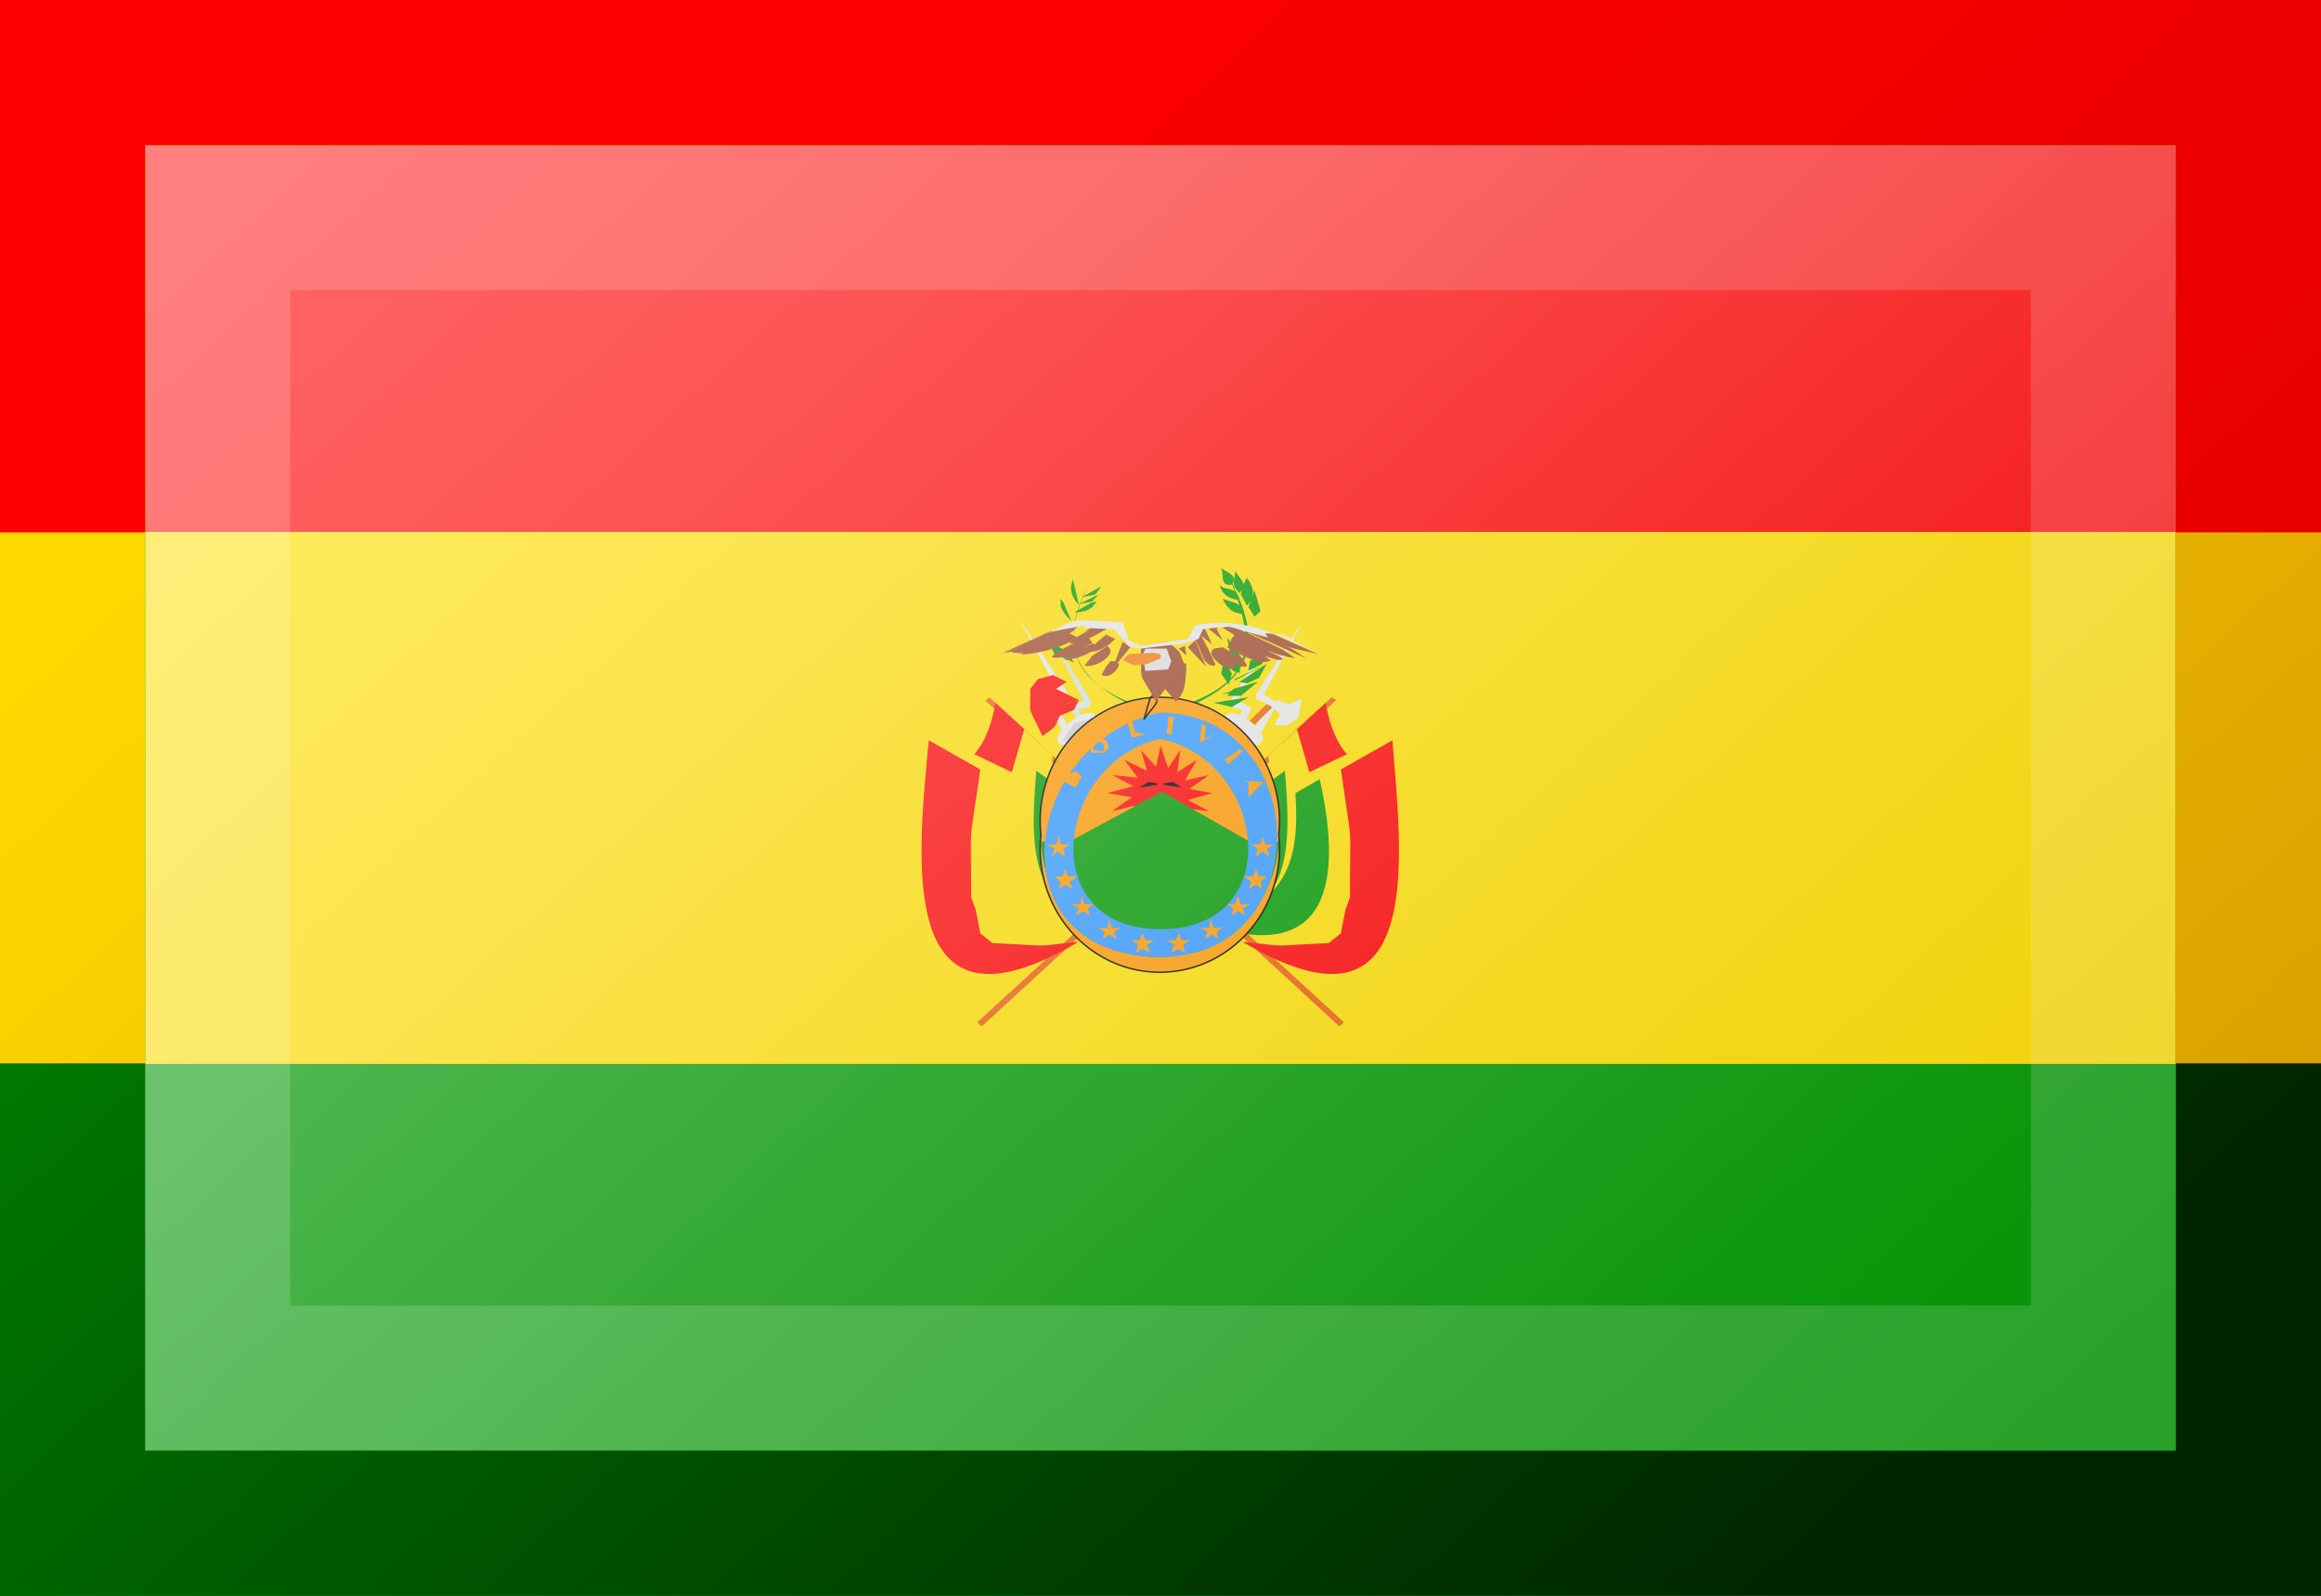
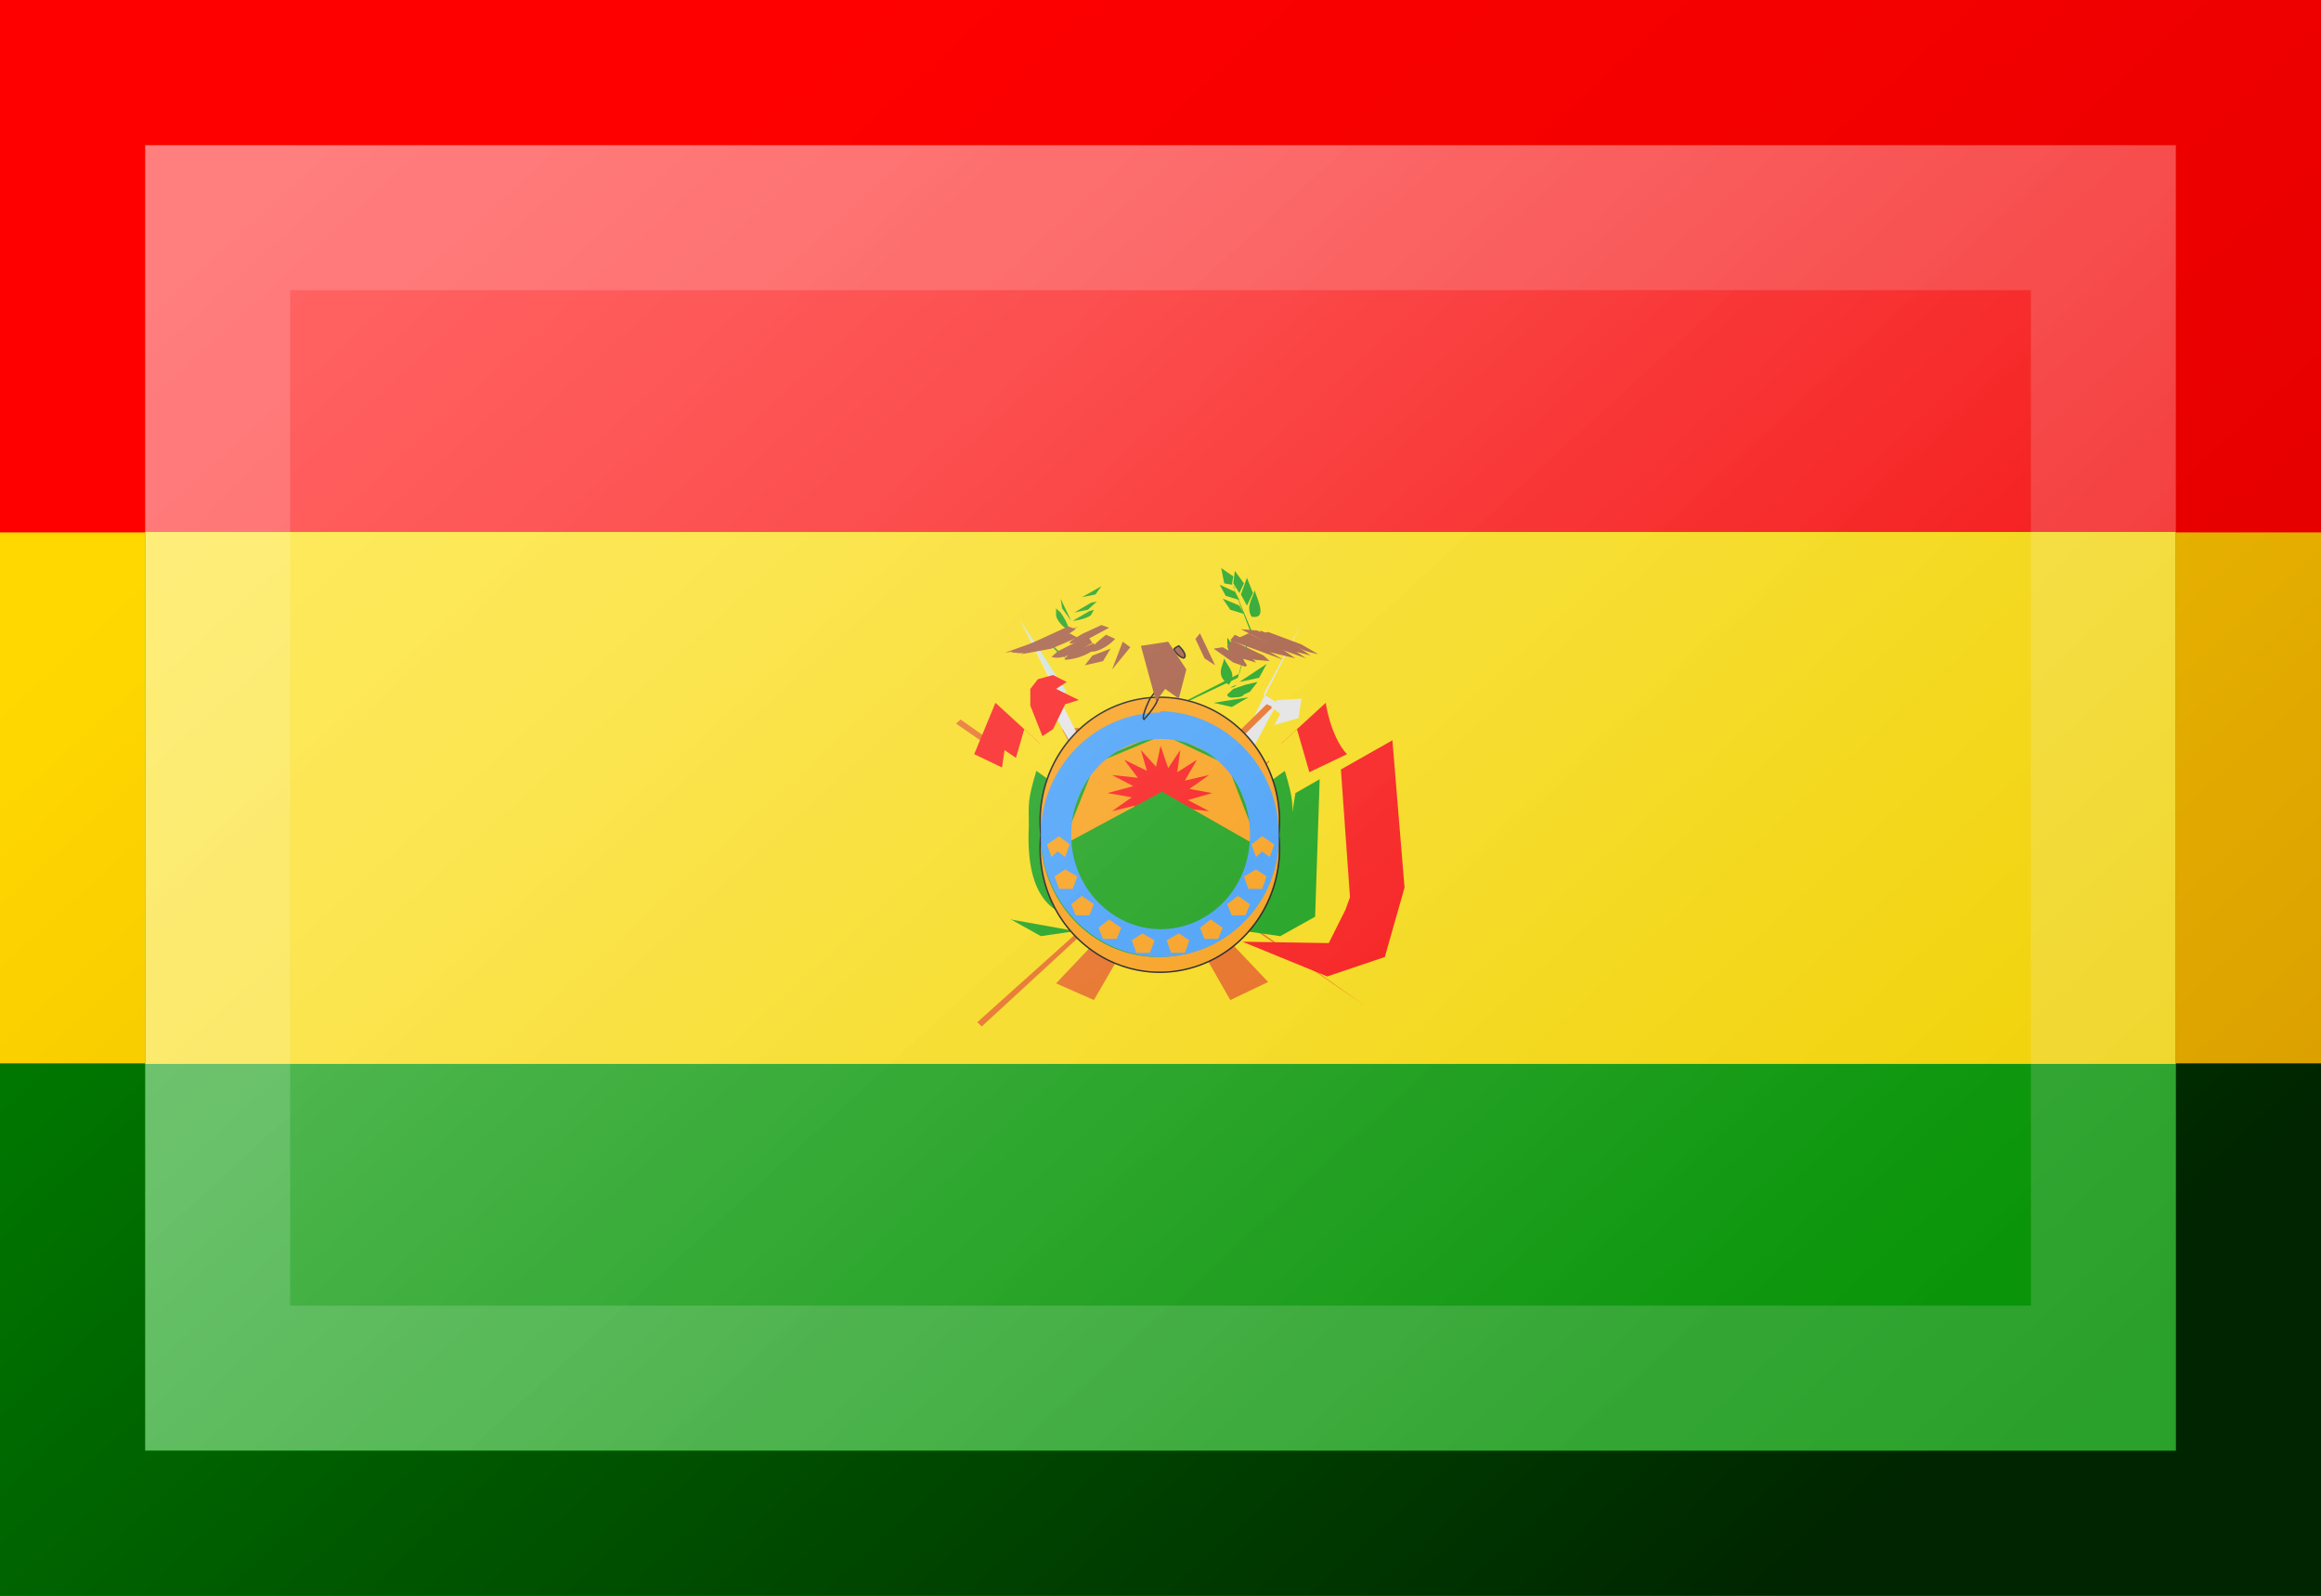
<svg xmlns="http://www.w3.org/2000/svg" xmlns:xlink="http://www.w3.org/1999/xlink" width="16" height="11" viewBox="0 0 16 11">
  <defs>
    <linearGradient id="fbo-gloss" gradientUnits="userSpaceOnUse" x1="1.352" y1="1.476" x2="11.384" y2="12.430">
      <stop offset="0.000" stop-color="#fff" stop-opacity="0.400" />
      <stop offset="0.308" stop-color="#fff" stop-opacity="0.314" />
      <stop offset="0.856" stop-color="#fff" stop-opacity="0.061" />
      <stop offset="1.000" stop-color="#fff" stop-opacity="0.021" />
    </linearGradient>
    <linearGradient id="fbo-shade" gradientUnits="userSpaceOnUse" x1="2.739" y1="2.991" x2="11.482" y2="12.537">
      <stop offset="0.000" stop-color="#000" stop-opacity="0.000" />
      <stop offset="1.000" stop-color="#000" stop-opacity="0.060" />
    </linearGradient>
    <linearGradient id="fbo-edge" x1="2.39" x2="11.08" y1="2.61" y2="12.09" gradientUnits="userSpaceOnUse">
      <stop offset="0" stop-color="#008700" />
      <stop offset=".46" stop-color="#005900" />
      <stop offset="1" stop-color="#002500" />
    </linearGradient>
    <linearGradient id="fbo-edge1" x1="2.39" x2="11.08" y1="2.61" y2="12.09" gradientUnits="userSpaceOnUse">
      <stop offset="0" stop-color="#ffd800" />
      <stop offset=".46" stop-color="#f0bf00" />
      <stop offset="1" stop-color="#dba000" />
    </linearGradient>
    <linearGradient id="fbo-edge2" x1="2.39" x2="11.08" y1="2.61" y2="12.09" gradientUnits="userSpaceOnUse">
      <stop offset="0" stop-color="red" />
      <stop offset=".46" stop-color="#f20000" />
      <stop offset="1" stop-color="#d00" />
    </linearGradient>
    <clipPath id="fbo-clip">
      <rect width="16" height="11" />
    </clipPath>
  </defs>
  <g clip-path="url(#fbo-clip)">
    <g id="fbo-art">
      <g transform="scale(1.04447 0.95743)">
        <path fill="#090" d="M0 0h15.32v11.49H0z" />
        <path fill="#fedd00" d="M0 0h15.32v7.66H0z" />
        <path fill="red" d="M0 0h15.32v3.83H0z" />
-         <path fill="#eb5f06" d="M8.82 5.04 6.48 7.39l-.03-.03 2.34-2.34z" />
-         <path fill="#eb5f06" d="m6.5 5.04 2.34 2.35.03-.03-2.34-2.34-.03.03z" />
-         <path fill="#cce5e5" d="M8.34 5L8.43 5.06L7.71 6.52L7.64 6.52L8.37 5.07L8.29 5.03L8.29 5L8.59 4.49L8.34 5z" />
-         <path fill="#e7e7e7" d="M8.34 5L8.43 5.06L7.71 6.52L7.64 6.52L8.37 5.07L8.29 5.03L8.29 5L8.59 4.49L8.34 5z" />
-         <path fill="#cce5e5" d="M8.17 5.04L8.26 5.1L7.57 6.58L7.5 6.58L8.2 5.11L8.13 5.09L8.12 5.05L8.41 4.53L8.17 5.04z" />
-         <path fill="#e7e7e7" d="M8.17 5.04L8.26 5.1L7.57 6.58L7.5 6.58L8.2 5.11L8.13 5.09L8.12 5.05L8.41 4.53L8.17 5.04z" />
-         <path fill="#cce5e5" d="M6.98 4.97L6.9 5.03L7.62 6.52L7.68 6.52L6.96 5.05L7.04 5.01L7.04 4.98L6.73 4.46L6.98 4.97z" />
-         <path fill="#e7e7e7" d="M6.98 4.97L6.9 5.03L7.62 6.52L7.68 6.52L6.96 5.05L7.04 5.01L7.04 4.98L6.73 4.46L6.98 4.97z" />
-         <path fill="#cce5e5" d="M7.15 5.04L7.07 5.1L7.75 6.58L7.82 6.58L7.12 5.11L7.19 5.09L7.2 5.05L6.91 4.52L7.15 5.04z" />
+         <path fill="#eb5f06" d="M8.82 5.04l-2.34 2.35-.03-.03z" />
+         <path fill="#eb5f06" d="M6.31 5.21l2.71 2.04-2.68-2.07z" />
+         <path fill="#eb5f06" d="M8.32 5.27l-.61 1.25-.16.06-.33.62-.25-.12.79-.91.45-.91.11.01" />
+         <path fill="#cce5e5" d="M8.34 5l.09.06-.72 1.46h-.07l.95-2.03z" />
+         <path fill="#e7e7e7" d="M8.34 5l.09.06-.72 1.46h-.07l.95-2.03z" />
+         <path fill="#eb5f06" d="M7.01 5.25l.61 1.27.17.05.33.63.25-.13-.8-.92-.45-.91-.11.01" />
+         <path fill="#cce5e5" d="M6.98 4.97l-.08.06.78 1.49-.72-1.47.08-.07-.31-.52z" />
+         <path fill="#e7e7e7" d="M6.98 4.97l-.08.06.78 1.49-.95-2.06z" />
        <path fill="#eb5f06" d="m7.55 6 .85-.91-.04-.02-.85.91z" />
-         <path fill="#e7e7e7" d="M8.43 5.04L8.51 5.07L8.59 5.03L8.57 5.17C8.47 5.24 8.52 5.22 8.41 5.22L8.45 5.14L8.39 5.09" />
-         <path fill="red" d="m6.89 5.67-.03-.32-.29-.29s-.03.24-.14.37z" />
-         <path fill="#fedd00" d="M6.91 5.68L6.95 5.44L6.76 5.25L6.67 5.59" />
-         <path fill="red" d="M6.41 6.46C6.41 5.85 6.39 6.16 6.47 5.54L6.13 5.33C6.06 6.16 5.9 7.57 7.12 6.78C6.78 6.82 6.97 6.81 6.55 6.79L6.47 6.72L6.44 6.55" />
-         <path fill="#090" d="M7.56 6.54C6.8 6.74 6.79 6.17 6.84 5.55L7.11 5.76C7.02 6.17 7.17 6.4 7.56 6.54L7.59 6.23" />
-         <path fill="#e7e7e7" fill-rule="evenodd" d="M8.09 5.15c.06-.08.31.14.23.2-.06.07-.3-.12-.23-.2" />
+         <path fill="#e7e7e7" d="M8.43 5.04l.16-.01-.02.14-.16.05.04-.08-.06-.05" />
+         <path fill="red" d="M6.89 5.67l-.03-.32-.29-.29-.14.37z" />
+         <path fill="#fedd00" d="M6.91 5.68l.04-.24-.19-.19-.09.34" />
+         <path fill="#090" d="M7.31 6.67l-.44.07-.23-.14-.1-.39.07-.6.16.1.1.67.44.29" />
+         <path fill="#fedd00" d="M7.55 6.55l-.62-.04-.06-.93-.24-.18-.11.83.1.38.51.1z" />
+         <path fill="#090" d="m7.56 6.54-.14.05-.19.02q-.47.04-.44-.66c0-.17-.01-.18.05-.4l.27.21s-.05.07-.04.16q-.01.56.49.62l.03-.31" />
        <path fill="red" d="m8.43 5.67.03-.32.29-.29s.03.24.14.37z" />
-         <path fill="#fedd00" d="M8.41 5.68L8.37 5.44L8.56 5.25L8.65 5.59" />
-         <path fill="red" d="M8.91 6.46C8.91 5.85 8.93 6.16 8.85 5.54L9.19 5.33C9.25 6.16 9.42 7.57 8.2 6.78C8.54 6.82 8.35 6.81 8.77 6.79L8.85 6.72L8.88 6.55" />
-         <path fill="#090" d="M8 6.67C8.83 6.95 8.84 6.24 8.71 5.61L8.55 5.71C8.58 6.21 8.49 6.49 8 6.67z" />
-         <path fill="#090" d="M7.76 6.54C8.52 6.74 8.53 6.17 8.48 5.55L8.21 5.76C8.3 6.17 8.15 6.4 7.76 6.54L7.73 6.23" />
-         <path fill="red" d="M6.98 5.16L7.03 5.07L7.12 5.04L7.09 5.11L6.98 5.16z" />
-         <path fill="red" d="M6.97 4.96L7.04 4.91L6.95 4.86L6.85 4.89L6.8 4.96C6.8 5.17 6.78 5.06 6.88 5.3C7 5.2 6.94 5.27 7.03 5.07L7.12 5.04L6.97 4.96z" />
-         <path fill="#e7e7e7" fill-rule="evenodd" d="M7.23 5.15c-.06-.08-.31.14-.24.2.06.07.3-.12.24-.2" />
-         <path fill="#cccccf" fill-rule="evenodd" d="M7.01 5.34L7.14 5.29L7.21 5.17L7.09 5.21L7.01 5.34z" />
-         <path fill="#090" fill-rule="evenodd" d="M8.13 4.2C8.43 4.81 8.08 5.03 7.53 5.21L7.55 5.17C8.17 4.98 8.35 4.81 8.13 4.2" />
-         <path fill="#090" fill-rule="evenodd" d="M8.3 4.91L8.14 4.96L8.1 5.01L8.19 5.01L8.3 4.91z" />
-         <path fill="#090" fill-rule="evenodd" d="M8.3 4.91L8.06 5C8.23 4.97 8.14 5 8.3 4.91zM8.24 5.02L8.01 5.06L8.13 5.09L8.24 5.02" />
-         <path fill="#090" fill-rule="evenodd" d="M8.18 4.86c0-.05-.03.02-.08-.09l-.02-.1.09.08q.02.05.01.11" />
-         <path fill="#090" fill-rule="evenodd" d="M8.1 4.72L8.18 4.86L8.1 4.72zM8.36 4.78L8.18 4.91L8.23 4.92L8.31 4.88L8.36 4.78" />
-         <path fill="#090" fill-rule="evenodd" d="M8.15 4.9L8.36 4.78L8.15 4.89M8.38 4.66L8.25 4.76L8.24 4.83L8.33 4.78L8.38 4.66" />
-         <path fill="#090" fill-rule="evenodd" d="M8.28 4.25L8.24 4.37L8.28 4.44L8.32 4.4L8.28 4.25" />
-         <path fill="#090" fill-rule="evenodd" d="M8.23 4.16q.08.12 0 .2l-.04-.08q.01-.07.04-.12" />
-         <path fill="#090" fill-rule="evenodd" d="M8.15 4.11c.01.06-.04.08.03.16.05-.06.03-.07-.03-.16" />
-         <path fill="#090" fill-rule="evenodd" d="M8.13 4.21c-.08.01-.05-.06-.07-.12.05.04.11.05.07.12m.05.11c-.02-.11-.1-.06-.13-.11q.02.1.13.11m.03.1q-.1 0-.14-.11c.06.03.14.03.14.11" />
-         <path fill="#090" fill-rule="evenodd" d="M8.21 4.76L8.1 4.59L8.12 4.71L8.21 4.76zM8.11 4.93L8.06 4.85L8.08 4.74L8.13 4.85L8.11 4.93M8.15 4.23L8.06 4.09L8.15 4.24" />
-         <path fill="#090" fill-rule="evenodd" d="M7.86 5L7.75 5.13L7.86 5M7.19 4.2C6.9 4.78 7.24 5.02 7.79 5.21L7.77 5.17C7.19 5 6.92 4.78 7.19 4.2" />
-         <path fill="#090" fill-rule="evenodd" d="M7.12 4.35c-.01 0-.06-.07-.05-.13l.01-.05.01.04z" />
-         <path fill="#090" fill-rule="evenodd" d="M7.14 4.3L7.23 4.28L7.27 4.22L7.14 4.3z" />
-         <path fill="#090" fill-rule="evenodd" d="M7.12 4.35L7.21 4.33L7.25 4.28L7.12 4.35" />
-         <path fill="#090" fill-rule="evenodd" d="M7.09 4.41s.08 0 .12-.04l.03-.04-.04.01z" />
-         <path fill="#090" fill-rule="evenodd" d="M7.07 4.47s-.06-.06-.07-.11v-.05l.02.03z" />
-         <path fill="#090" fill-rule="evenodd" d="M7.09 4.77L6.96 4.71L6.92 4.62C7.06 4.7 7 4.65 7.09 4.77" />
+         <path fill="#fedd00" d="M8.41 5.68l-.04-.24.19-.19.09.34" />
+         <path fill="red" d="M8.91 6.46l-.06-.92.34-.21.08 1.06-.13.5-.38.14-.56-.25.57.01.11-.24" />
+         <path fill="#090" d="M8 6.67l.45.07.23-.14.03-.99-.16.1-.1.67z" />
+         <path fill="#090" d="m7.76 6.54.14.05.19.02q.47.04.44-.66c0-.17.01-.18-.05-.4l-.27.21s.05.07.04.16q.01.56-.49.62l-.03-.31" />
+         <path fill="red" d="M6.97 4.96l.07-.05-.09-.05-.1.03-.05.07v.12l.08.22.07-.05.08-.18.09-.03z" />
+         <path fill="#090" fill-rule="evenodd" d="M8.13 4.2l.12.34-.08.34-.64.33.65-.36.08-.31-.13-.34" />
+         <path fill="#090" fill-rule="evenodd" d="m8.3 4.91-.08.02-.08.03L8.1 5q0 .03.06.02.04 0 .05-.02l.04-.02zm-.14.02q-.01.02-.04.02z" />
+         <path fill="#090" fill-rule="evenodd" d="M8.3 4.91l-.24.09zm-.06.11-.23.04.12.03.11-.07" />
+         <path fill="#090" fill-rule="evenodd" d="M8.1 4.72l.08.14zm.26.06-.18.13.13-.03.05-.1" />
+         <path fill="#090" fill-rule="evenodd" d="M8.28 4.25c-.01.06-.06.11-.02.19.1.02.05-.1.02-.19" />
+         <path fill="#090" fill-rule="evenodd" d="M8.23 4.16l.04.11-.04.09-.04-.08.04-.12" />
+         <path fill="#090" fill-rule="evenodd" d="M8.15 4.11l-.01.09.04.07.03-.07-.06-.09" />
+         <path fill="#090" fill-rule="evenodd" d="M8.13 4.21l-.05-.01-.02-.11.08.06-.01.06m.05.11-.03-.06-.1-.05.04.08.09.03m.03.1-.09-.03-.05-.08.11.05.03.06" />
+         <path fill="#090" fill-rule="evenodd" d="m8.21 4.76-.02-.06q-.04-.03-.09-.11c0 .04 0 .11.03.13zm-.1.17c-.09-.07-.04-.13-.03-.19.02.06.09.11.03.19m.04-.7-.09-.14q.07.09.09.15" />
+         <path fill="#090" fill-rule="evenodd" d="M7.14 4.3l.09-.02.04-.06z" />
+         <path fill="#090" fill-rule="evenodd" d="M7.09 4.41l.09-.02.06-.06-.04.01z" />
+         <path fill="#090" fill-rule="evenodd" d="M7.07 4.47l-.06-.09-.01-.07z" />
+         <path fill="#090" fill-rule="evenodd" d="M7.08 4.47c.01 0 .08-.01.12-.04l.02-.04-.03.01z" />
+         <path fill="#090" fill-rule="evenodd" d="M7.06 4.54c-.01 0-.08-.05-.09-.11v-.05l.03.03q.04.06.06.13" />
+         <path fill="#090" d="M6.92 4.62q.05.08.12.12" />
        <path fill="#f90" d="M8.44 6.01a.89.79 90 1 1-1.57 0 .89.79 90 1 1 1.57 0" />
+         <path fill="none" stroke="#090" stroke-width=".02" d="M7.03 6.01l.19-.52.46-.21.43.22.18.51" color="#000" font-family="Sans" font-weight="400" overflow="visible" style="line-height:normal;text-indent:0;text-align:start;text-decoration-line:none;text-transform:none;marker:none" />
        <path fill="#090" d="M6.87 6.06c.02.47.37.84.79.83s.76-.37.78-.83z" />
        <path fill="none" stroke="#000" stroke-width=".01" d="M8.44 6.01a.89.79 90 1 1-1.57 0 .89.79 90 1 1 1.57 0z" />
-         <path fill="red" d="M7.53 5.4L7.57 5.55L7.42 5.47L7.51 5.6L7.34 5.58L7.48 5.66L7.31 5.71L7.47 5.74L7.34 5.84L7.49 5.8L7.42 5.96L7.55 5.87L7.53 6.03L7.61 5.9L7.66 6.06L7.69 5.9L7.79 6.03L7.75 5.88L7.9 5.96L7.81 5.82L7.98 5.84L7.84 5.76L8 5.71L7.85 5.68L7.98 5.58L7.82 5.62L7.9 5.47L7.77 5.56L7.79 5.4L7.71 5.53L7.66 5.37L7.63 5.52L7.53 5.4z" overflow="visible" style="marker:none" />
-         <path d="M7.8 5.67L7.68 5.65L7.68 5.74L7.68 5.64L7.74 5.63L7.8 5.67" />
-         <path d="M7.78 5.69L7.69 5.69L7.78 5.69M7.52 5.67L7.64 5.65L7.64 5.74L7.64 5.64L7.58 5.63L7.52 5.67" />
-         <path fill="#090" d="M7.74 6.18L7.95 6.16L7.83 6.08C8.05 6.17 7.91 6.14 8.28 6.08L7.67 5.7L7.04 6.07C7.42 6.18 7.19 6.13 7.74 6.18" />
-         <path fill="#090" d="M7.26 5.96L7.56 5.76L7.57 5.79L7.63 5.77L7.51 5.92L7.65 5.84L7.65 5.87L7.36 6.11L7.04 6.07M7.77 6.07L7.76 6.05L7.82 6.05L7.78 6.02L7.96 6.03L7.96 6L8.05 6.03L7.99 6.05L8 6.07L8.07 6.06L8.05 6.04L8.08 6.01L8.12 6.02L8.1 6.08L8.19 6.07L8.18 6.05L8.27 6.08L8.05 6.09" />
-         <path fill="#39f" d="M7.66 5.13C6.73 5.34 6.55 6.89 7.66 6.89C8.7 6.89 8.67 5.15 7.66 5.13zM7.66 5.32C8.36 5.48 8.5 6.69 7.66 6.69C6.82 6.69 6.97 5.48 7.66 5.32" color="#000" font-family="Sans" font-weight="400" overflow="visible" style="line-height:normal;text-indent:0;text-align:start;text-decoration-line:none;text-transform:none;marker:none" />
-         <path fill="#f90" d="M7 5.59L7.06 5.54L7.07 5.57L7.1 5.55L7.14 5.59L7.1 5.67L6.99 5.61L7 5.59zM7.21 5.33L7.22 5.4L7.29 5.41L7.28 5.35L7.21 5.33zM7.3 5.33L7.32 5.38L7.29 5.42L7.2 5.42L7.2 5.32L7.26 5.3L7.3 5.33M7.49 5.27L7.56 5.29L7.47 5.31L7.44 5.19L7.47 5.18L7.49 5.27zM7.71 5.2L7.71 5.16L7.75 5.16L7.73 5.29L7.7 5.28L7.71 5.2zM7.95 5.32L8.04 5.27L7.92 5.35L7.93 5.21L7.96 5.23L7.95 5.32zM8.15 5.42L8.18 5.39L8.2 5.41L8.11 5.5L8.08 5.47L8.15 5.42zM8.24 5.63L8.19 5.62L8.34 5.63L8.24 5.74L8.24 5.63z" font-family="Linux Biolinum" font-size="100" font-weight="700" letter-spacing="60" style="line-height:125%;text-align:center" text-anchor="middle" word-spacing="0" />
-         <path fill="#f90" d="m7.78 6.72-.02.05H7.7l.05.03-.02.06.05-.03.04.03-.01-.06.04-.03H7.8zm.21-.1-.01.06h-.06l.05.03-.02.05.05-.03.04.03-.01-.05.04-.03h-.06zm.34-.6-.01.06h-.06l.04.03-.01.06.04-.04.05.04-.02-.06.05-.03h-.06zm-.16.43.02.06h.06l-.05.03.02.05-.05-.03-.04.03.01-.05-.04-.03h.05zm.12-.19.02.05h.05l-.04.04.01.05-.04-.03-.05.03.02-.05-.05-.04h.06zm-.75.46.02.05h.06l-.05.03.02.06-.05-.03-.04.03.01-.06-.04-.03h.05zm-.22-.1.02.06h.06l-.05.03.02.05-.05-.03-.04.03.01-.05-.04-.03h.06zm-.33-.6.01.06h.06l-.04.03.01.06-.05-.04-.04.04.02-.06-.05-.03h.06zm.15.43-.01.06h-.06l.05.03-.02.05.05-.03.04.03-.01-.05.04-.03h-.06zm-.11-.19-.02.05h-.05l.04.04-.01.05.04-.03.05.03-.02-.05.05-.04h-.06z" />
-         <path fill="none" stroke="#000" stroke-width=".01" d="M7.59 5.03L7.55 5.18C7.65 5.03 7.63 5.1 7.64 4.96L7.59 5.03" />
-         <path fill="#9d482a" d="M8.54 4.68L8.62 4.74L8.19 4.53C8.39 4.55 8.27 4.52 8.54 4.68z" />
-         <path fill="#9d482a" d="M8.7 4.71C8.44 4.64 8.56 4.69 8.33 4.56L8.37 4.55L8.7 4.71z" />
-         <path fill="#9d482a" d="m8.2 4.74.03.05s-.01.04-.12-.04l-.1-.08.06-.01z" />
-         <path fill="#9d482a" d="M8.11 4.73s.05.06.04.08-.08 0-.13-.06-.01-.08 0-.08z" />
-         <path fill="#9d482a" d="M8.39 4.7s.14.06.04.05c0 0-.21-.06-.31-.14l.03-.04z" />
-         <path fill="#9d482a" d="m8.47 4.68.08.06a1 1 0 0 1-.37-.15l.06-.03z" />
-         <path fill="#9d482a" d="M8.34 4.72s.06.04.04.04-.05.04-.25-.08l-.03-.02.03-.05z" />
-         <path fill="#9d482a" d="M7.92 4.56s.11.22.1.23-.06 0-.08-.06l-.05-.13z" />
-         <path fill="#9d482a" d="M7.95 4.52L8 4.64L7.91 4.56L7.94 4.52M8.03 4.53L8.07 4.61L7.97 4.52L8.04 4.52M7.89 4.61L7.96 4.8L7.84 4.66L7.89 4.61" />
-         <path fill="#9d482a" d="M8.2 4.54L8.33 4.64C8.15 4.6 8.24 4.63 8.07 4.52L8.14 4.5L8.2 4.54zM7.82 4.65L7.83 4.72L7.78 4.67L7.82 4.65M7.83 4.78L7.82 4.88L7.79 4.77L7.83 4.78" />
-         <path fill="#9d482a" d="M7.83 4.82C7.77 4.66 7.81 4.72 7.71 4.62L7.53 4.65C7.54 4.94 7.5 4.8 7.63 5.05L7.69 4.96L7.76 5.05C7.83 4.98 7.82 4.91 7.83 4.82z" />
-         <path fill="#9d482a" d="m6.82 4.66-.08.05c0 .01.24-.02.37-.12l-.05-.03z" />
+         <path fill="red" d="M7.53 5.4l.04.15-.15-.08.09.13-.17-.02.14.08-.17.05.16.03-.13.1.15-.04-.07.16.13-.09-.02.16.08-.13.05.16.03-.16.1.13-.04-.15.15.08-.09-.14.17.02-.14-.08.16-.05-.15-.03.13-.1-.16.04.08-.15-.13.09.02-.16-.08.13-.05-.16-.03.15z" overflow="visible" style="marker:none" />
+         <path fill="#090" d="M7.74 6.18l.21-.02-.12-.08h.45l-.61-.38-.63.37.7.11" />
+         <path fill="#39f" d="M7.66 5.13c-.43 0-.79.39-.79.88s.36.88.79.88.79-.39.78-.88c0-.49-.35-.88-.78-.89zm0 .19c.32 0 .59.29.59.69s-.28.68-.59.68-.59-.29-.59-.68.28-.69.59-.69" color="#000" font-family="Sans" font-weight="400" overflow="visible" style="line-height:normal;text-indent:0;text-align:start;text-decoration-line:none;text-transform:none;marker:none" />
+         <path fill="#f90" d="M7.78 6.72l-.08.05.03.09h.09l.03-.09zm.21-.1-.07.06.03.08h.09l.03-.08zm.34-.6-.07.06.03.09.04-.04.05.04.03-.09zm-.16.43.08.06-.03.08h-.09l-.03-.08zm.12-.19.07.05-.03.09h-.09l-.03-.09zm-.75.46.08.05-.03.09h-.09l-.03-.09zm-.22-.1.08.06-.03.08h-.09l-.03-.08zm-.33-.6.07.06-.03.09-.05-.04-.04.04-.03-.09zm.15.43-.07.06.03.08h.09l.03-.08zm-.11-.19-.07.05.03.09h.09l.03-.09z" />
+         <path fill="none" stroke="#000" stroke-width=".01" d="M7.59 5.03s-.06.13-.04.15c0 0 .07-.08.09-.14s0 0 0-.01v-.07l-.05.07" />
+         <path fill="#9d482a" d="M8.54 4.68l.08.06-.18-.07-.25-.14.11.01z" />
+         <path fill="#9d482a" d="M8.57 4.66l.08.06-.14-.04-.23-.13.02.05.02-.06z" />
+         <path fill="#9d482a" d="M8.7 4.71s-.1-.02-.13-.05l-.04-.01s.02.04-.11-.04l-.09-.05.04-.01.22.09z" />
+         <path fill="#9d482a" d="M8.2 4.74l.03.05-.01.01-.08-.03-.13-.1.06-.01z" />
+         <path fill="#9d482a" d="M8.39 4.7l.08.05-.35-.14.03-.04z" />
+         <path fill="#9d482a" d="M8.47 4.68l.08.06-.19-.05-.18-.1.06-.03z" />
+         <path fill="#9d482a" d="M8.25 4.72l.04.05-.16-.05-.03-.07z" />
+         <path fill="#9d482a" d="M8.34 4.72l.04.04-.1-.01-.18-.09.03-.05z" />
+         <path fill="#9d482a" d="M7.92 4.56l.1.23-.07-.05-.06-.14z" />
+         <path fill="#9d482a" stroke="#000" stroke-width=".01" d="M7.78 4.65s.05.05.04.08-.07-.04-.07-.05c-.01-.01.03-.03.03-.03z" />
+         <path fill="#9d482a" d="M7.83 4.82l-.12-.2-.18.03.1.4.06-.09.09.07z" />
+         <path fill="#9d482a" d="M6.82 4.66l-.08.05.2-.04.17-.08-.05-.03z" />
        <path fill="#9d482a" d="M7.07 4.7s-.06.05-.04.05.12-.01.2-.08l-.01-.04z" />
        <path fill="#9d482a" d="m6.98 4.69-.04.04c.01 0 .06.04.25-.09l.02-.01-.03-.05z" />
-         <path fill="#9d482a" d="m6.94 4.54-.34.17.43-.17m.27.26-.03.06c.01 0 .05.03.1-.04s-.05-.06-.04-.06z" />
-         <path fill="#9d482a" d="m7.21 4.72-.05.07c0 .01.08.01.14-.05s.01-.08.01-.09z" />
+         <path fill="#9d482a" d="M7.21 4.72l-.05.07.12-.03.05-.09z" />
        <path fill="#9d482a" d="m6.75 4.66-.07.03s-.02.01.03.01q.06.02.28-.09l.11-.08-.05-.02z" />
-         <path fill="#9d482a" d="M6.63 4.7C6.95 4.64 6.79 4.69 7.12 4.51L7.11 4.49L6.63 4.7z" />
+         <path fill="#9d482a" d="M6.63 4.7l.23-.04.26-.15z" />
        <path fill="#9d482a" d="m7.27 4.5-.12.06s-.1.06-.09.07.09-.01.14-.04l.12-.07m-.02.05s-.13.11-.1.12.11-.03.16-.09" />
-         <path fill="#9d482a" d="M7.41 4.62L7.34 4.82L7.46 4.66L7.41 4.62M7.22 4.5L7.16 4.55L7.26 4.52L7.22 4.5z" />
-         <path fill="#dcddde" d="M7.54 4.72L7.56 4.67L7.7 4.67L7.73 4.76L7.71 4.82L7.56 4.83L7.54 4.72z" />
-         <path fill="#f37a13" d="M7.62 4.7L7.45 4.71L7.41 4.75L7.48 4.79C7.6 4.78 7.54 4.79 7.66 4.74L7.66 4.71L7.62 4.7z" />
-         <path fill="#e7e7e7" d="M7.53 4.67L7.46 4.66L7.35 4.53L7.14 4.52L7.17 4.5C6.85 4.57 7.02 4.51 6.68 4.67C7.21 4.43 6.96 4.46 7.41 4.48L7.45 4.61L7.52 4.65L7.84 4.6L7.89 4.5C8.22 4.44 8.41 4.56 8.71 4.71C8.41 4.55 8.54 4.57 8.35 4.56L8.37 4.59C8.04 4.5 8.18 4.5 7.94 4.53L7.91 4.6C7.75 4.66 7.87 4.62 7.53 4.67z" />
+         <path fill="#9d482a" d="M7.41 4.62l-.07.2.12-.16-.05-.04" />
      </g>
    </g>
    <use xlink:href="#fbo-art" />
    <use xlink:href="#fbo-art" />
    <rect x="1" y="1" width="14" height="9" fill="url(#fbo-gloss)" />
    <path d="M1 1h14v9H1zM2 2v7h12V2z" fill="#fff" fill-opacity="0.164" fill-rule="evenodd" />
    <rect x="1" y="1" width="14" height="9" fill="url(#fbo-shade)" />
    <path fill="url(#fbo-edge)" d="M0 0h16v1H0zm16 10v1H0v-1zM1 1v9H0V1zm15 0v9h-1V1z" />
    <path fill="url(#fbo-edge1)" d="M0 0h16v1H0zm1 1v6.33H0V1zm15 0v6.33h-1V1z" />
    <path fill="url(#fbo-edge2)" d="M0 0h16v1H0zm1 1v2.67H0V1zm15 0v2.67h-1V1z" />
  </g>
</svg>
